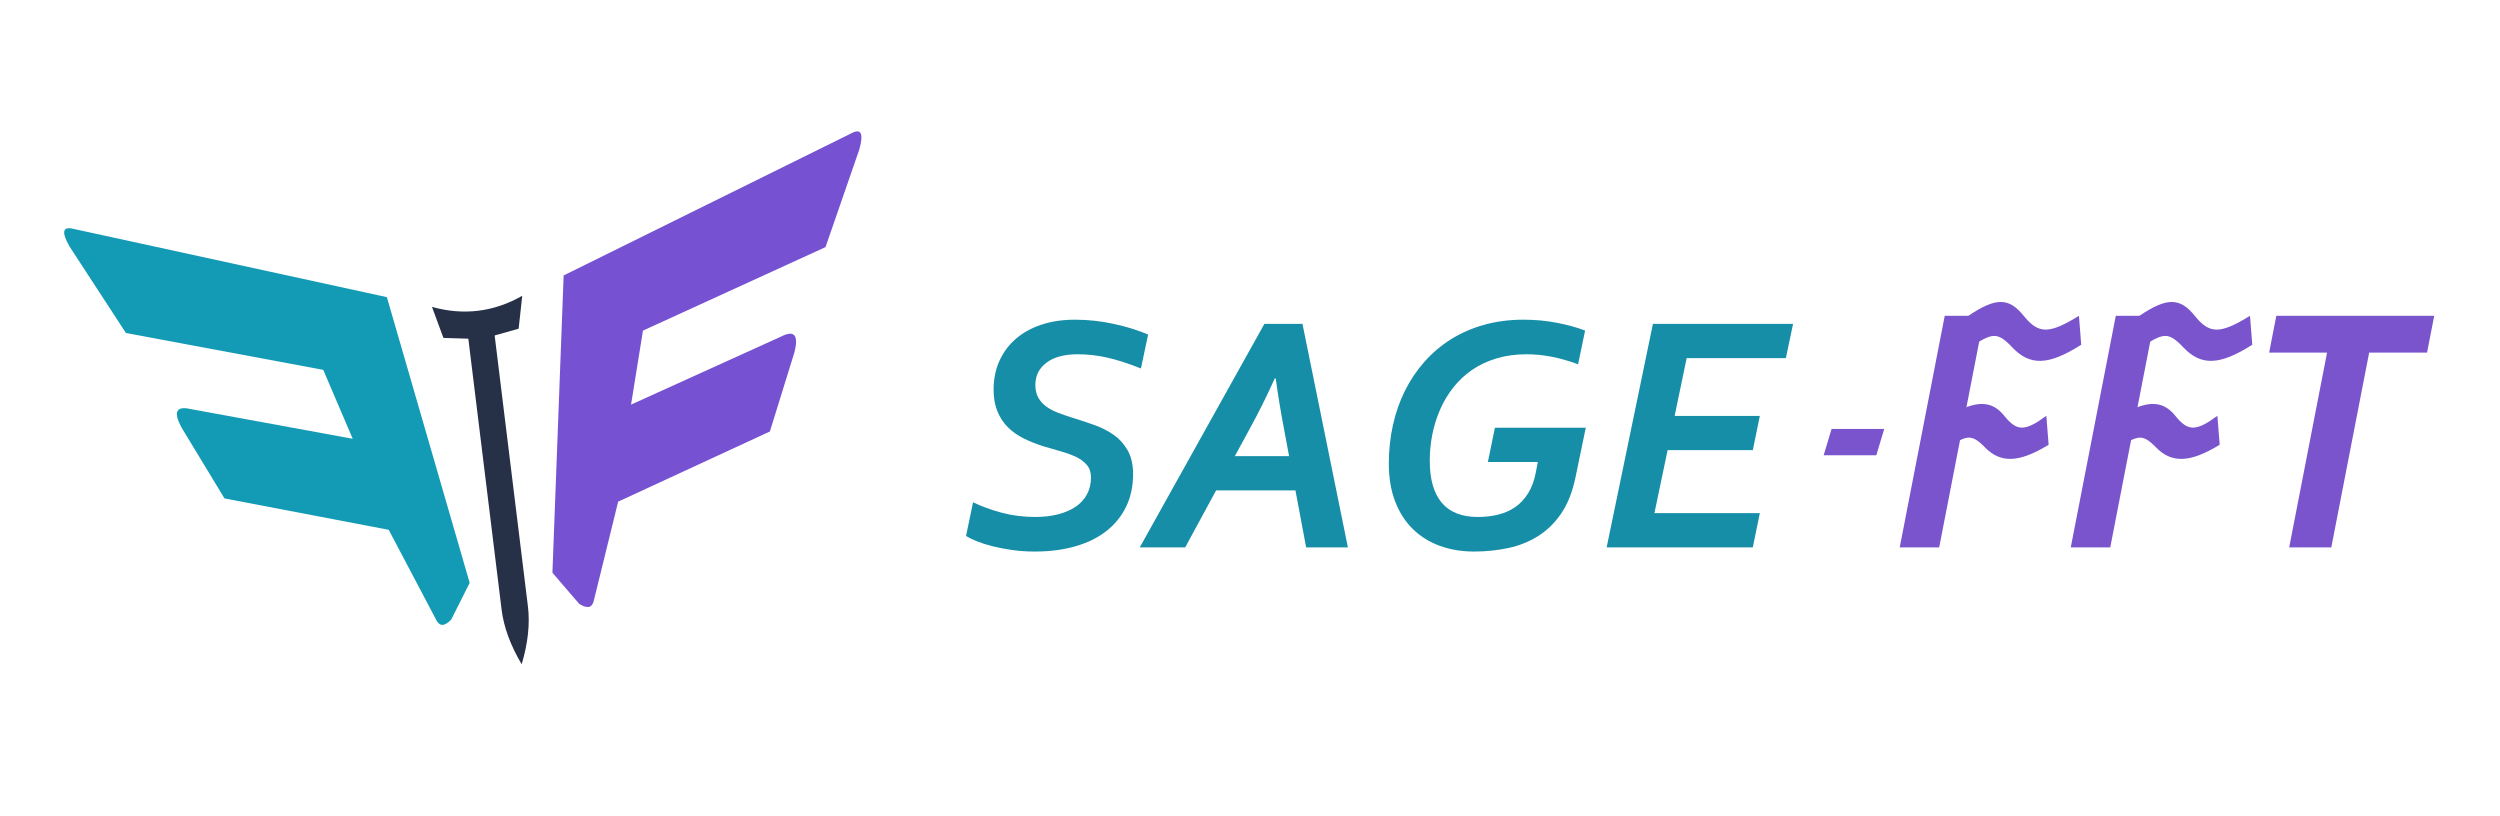
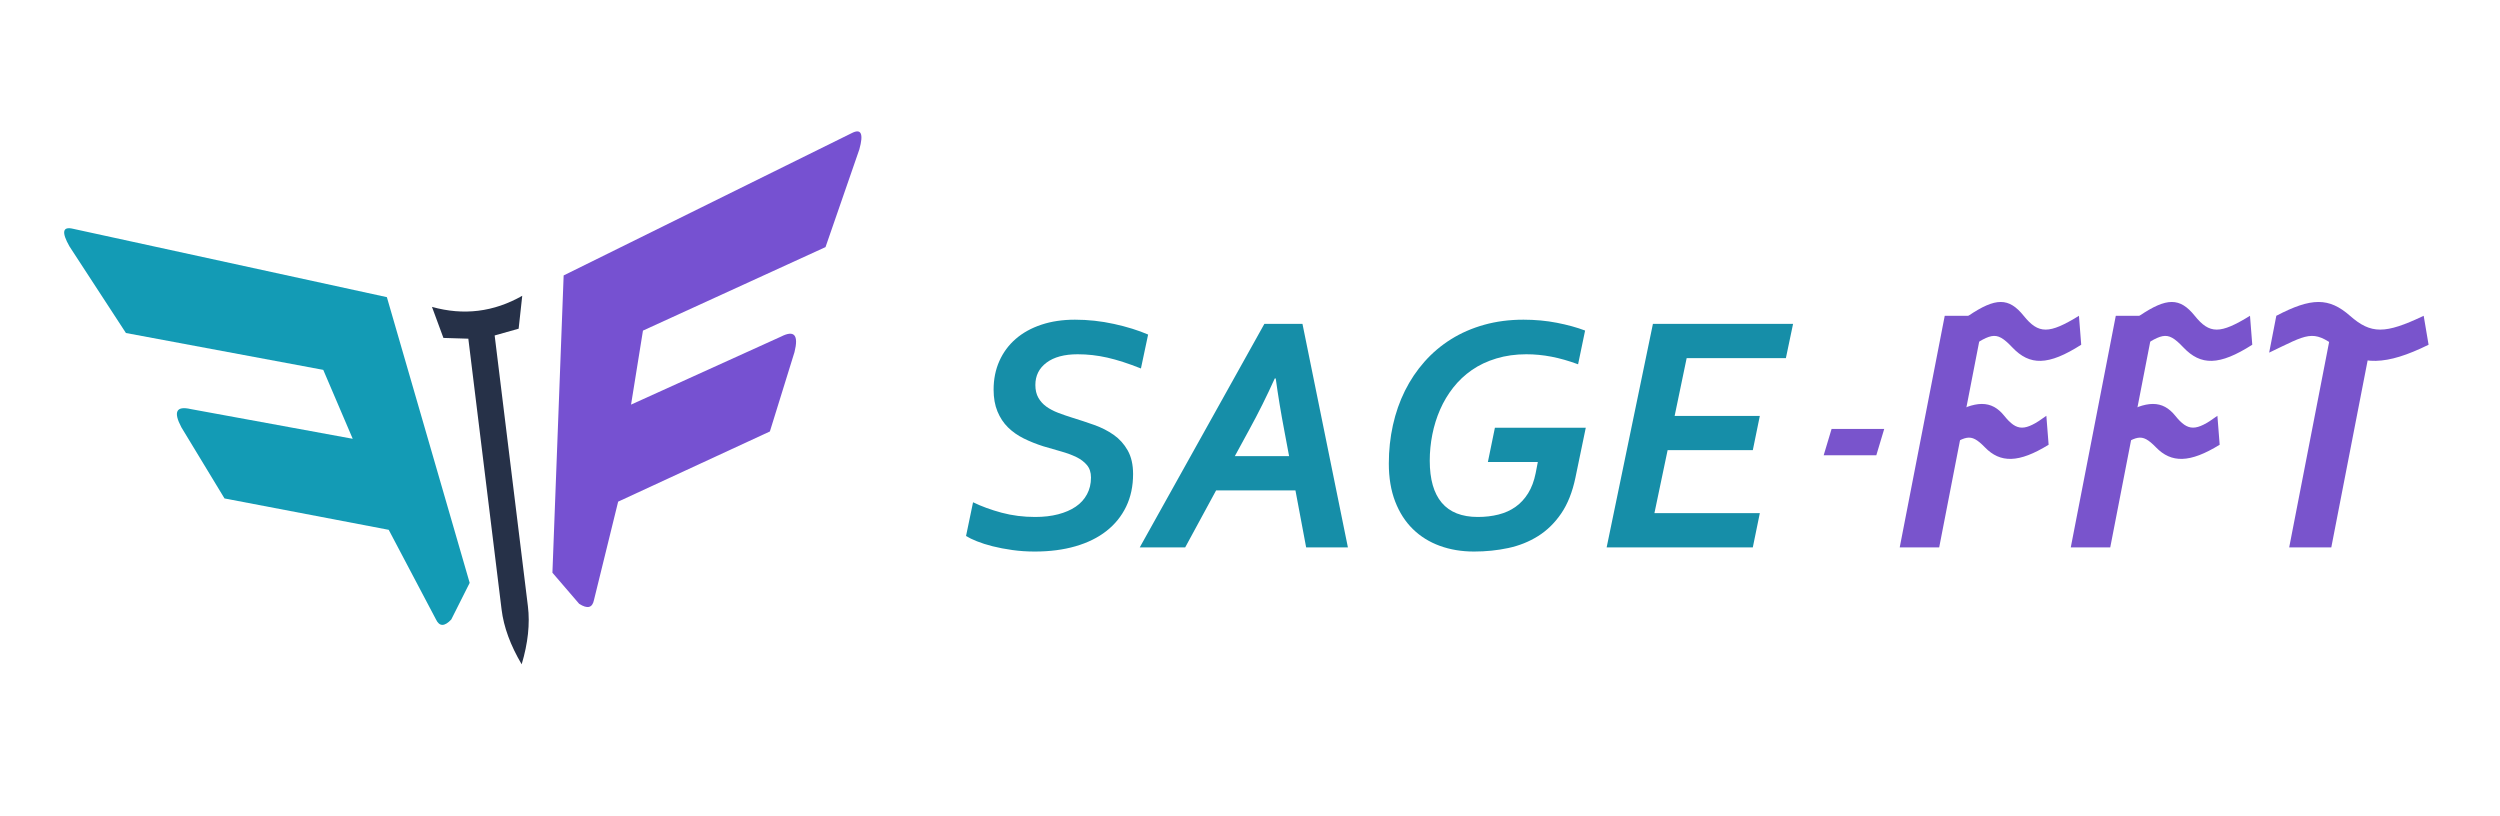
<svg xmlns="http://www.w3.org/2000/svg" width="950" height="310" viewBox="0 0 950 310" role="img" aria-labelledby="title desc">
  <g transform="translate(4 -4) scale(.72)">
    <g transform="rotate(-7 256 244)">
      <path fill="#139BB5" d="M25 56 L185 0 Q193 -3 188 9 L164 58 L63 90 L52 128 L135 102 Q146 98 141 111 L123 151 L39 178 L20 228 Q18 234 12 229 L0 211 Z" transform="translate(234 100) scale(-1 1)" />
      <path fill="#7651D1" d="M25 56 L185 0 Q193 -3 188 9 L164 58 L63 90 L52 128 L135 102 Q146 98 141 111 L123 151 L39 178 L20 228 Q18 234 12 229 L0 211 Z" transform="translate(278 100)" />
      <path fill="#263148" d="M232 164 Q256 174 280 164 L276 181 L263 183 L263 327 Q263 341 256 357 Q249 341 249 327 L249 183 L236 181 Z" />
    </g>
  </g>
  <g id="sage-word" fill="#168EA8" transform="translate(365 208) scale(0.06347656 -0.06347656)">
    <path d="M781 418Q781 464 756.5 493.0Q732 522 692.5 541.0Q653 560 601.5 574.5Q550 589 496 605Q433 625 378.5 652.0Q324 679 284.0 718.5Q244 758 221.0 814.0Q198 870 198 944Q198 1038 232.5 1115.5Q267 1193 330.5 1248.0Q394 1303 484.0 1333.0Q574 1363 685 1363Q803 1363 919.0 1337.5Q1035 1312 1123 1274L1080 1071Q967 1116 878.5 1136.0Q790 1156 701 1156Q582 1156 515.0 1106.0Q448 1056 448 972Q448 927 466.0 895.5Q484 864 514.0 842.5Q544 821 584.5 805.5Q625 790 670 776Q735 756 800.0 733.0Q865 710 917.0 673.5Q969 637 1001.0 580.0Q1033 523 1033 439Q1033 330 991.5 244.0Q950 158 873.5 98.0Q797 38 688.0 6.5Q579 -25 445 -25Q375 -25 310.5 -16.0Q246 -7 192.5 6.5Q139 20 98.0 36.5Q57 53 33 68L75 270Q151 233 246.0 207.5Q341 182 447 182Q523 182 584.5 198.0Q646 214 689.5 243.5Q733 273 757.0 317.5Q781 362 781 418Z" transform="translate(0 0)" />
    <path d="M872 341H397L212 0H-60L686 1338H914L1186 0H936ZM509 546H834L807 690Q774 863 754 1011H748Q677 853 594 702Z" transform="translate(1133 0)" />
    <path d="M931 1363Q1036 1363 1131.0 1344.5Q1226 1326 1300 1298L1258 1096Q1174 1127 1098.5 1141.5Q1023 1156 948 1156Q852 1156 769.0 1131.0Q686 1106 622.0 1061.5Q558 1017 510.5 956.5Q463 896 432.0 825.0Q401 754 385.5 676.0Q370 598 370 519Q370 352 442.0 267.0Q514 182 658 182Q724 182 781.5 196.5Q839 211 883.5 242.5Q928 274 959.0 324.0Q990 374 1004 444L1017 511H718L760 716H1304L1242 417Q1215 288 1157.0 203.0Q1099 118 1018.5 67.5Q938 17 840.0 -4.0Q742 -25 635 -25Q524 -25 430.5 9.0Q337 43 269.0 109.5Q201 176 163.0 274.5Q125 373 125 502Q125 621 149.5 731.5Q174 842 221.5 937.5Q269 1033 338.5 1111.5Q408 1190 497.5 1246.0Q587 1302 696.0 1332.5Q805 1363 931 1363Z" transform="translate(2439 0)" />
    <path d="M346 205H977L935 0H60L337 1338H1176L1133 1133H539L467 787H977L935 582H425Z" transform="translate(3808 0)" />
  </g>
  <path id="wordmark-hyphen" fill="#7954CC" d="M696 163 H716 L713 173 H693 Z" />
  <g id="fft-word" fill="#7954CC" transform="translate(735 120) skewX(-11)">
    <g id="spectrum-f-1">
      <path d="M4 0 H19 V88 H4 Z" />
      <path d="M13 0 C22 -7 27 -7 34 0 S45 7 55 0 L58 11 C47 19 40 19 32 12 S23 7 13 14 Z" />
      <path d="M13 38 C22 32 28 32 34 38 S43 44 50 38 L53 49 C43 56 36 56 29 50 S21 46 13 51 Z" />
    </g>
    <g id="spectrum-f-2" transform="translate(65 0)">
      <path d="M4 0 H19 V88 H4 Z" />
      <path d="M13 0 C22 -7 27 -7 34 0 S45 7 55 0 L58 11 C47 19 40 19 32 12 S23 7 13 14 Z" />
      <path d="M13 38 C22 32 28 32 34 38 S43 44 50 38 L53 49 C43 56 36 56 29 50 S21 46 13 51 Z" />
    </g>
-     <path id="spectrum-t" d="M130 0 H190 V14 H168 V88 H152 V14 H130 Z" />
+     <g id="spectrum-t">
+       <path d="M152 7 H168 V88 H152 Z" />
+       <g transform="translate(130 0) scale(1.333333 1) translate(-13 0)">
+         <path d="M13 0 C22 -7 27 -7 34 0 S45 7 55 0 L58 11 C47 19 40 19 32 12 S23 7 13 14 Z" />
+       </g>
+     </g>
  </g>
</svg>
